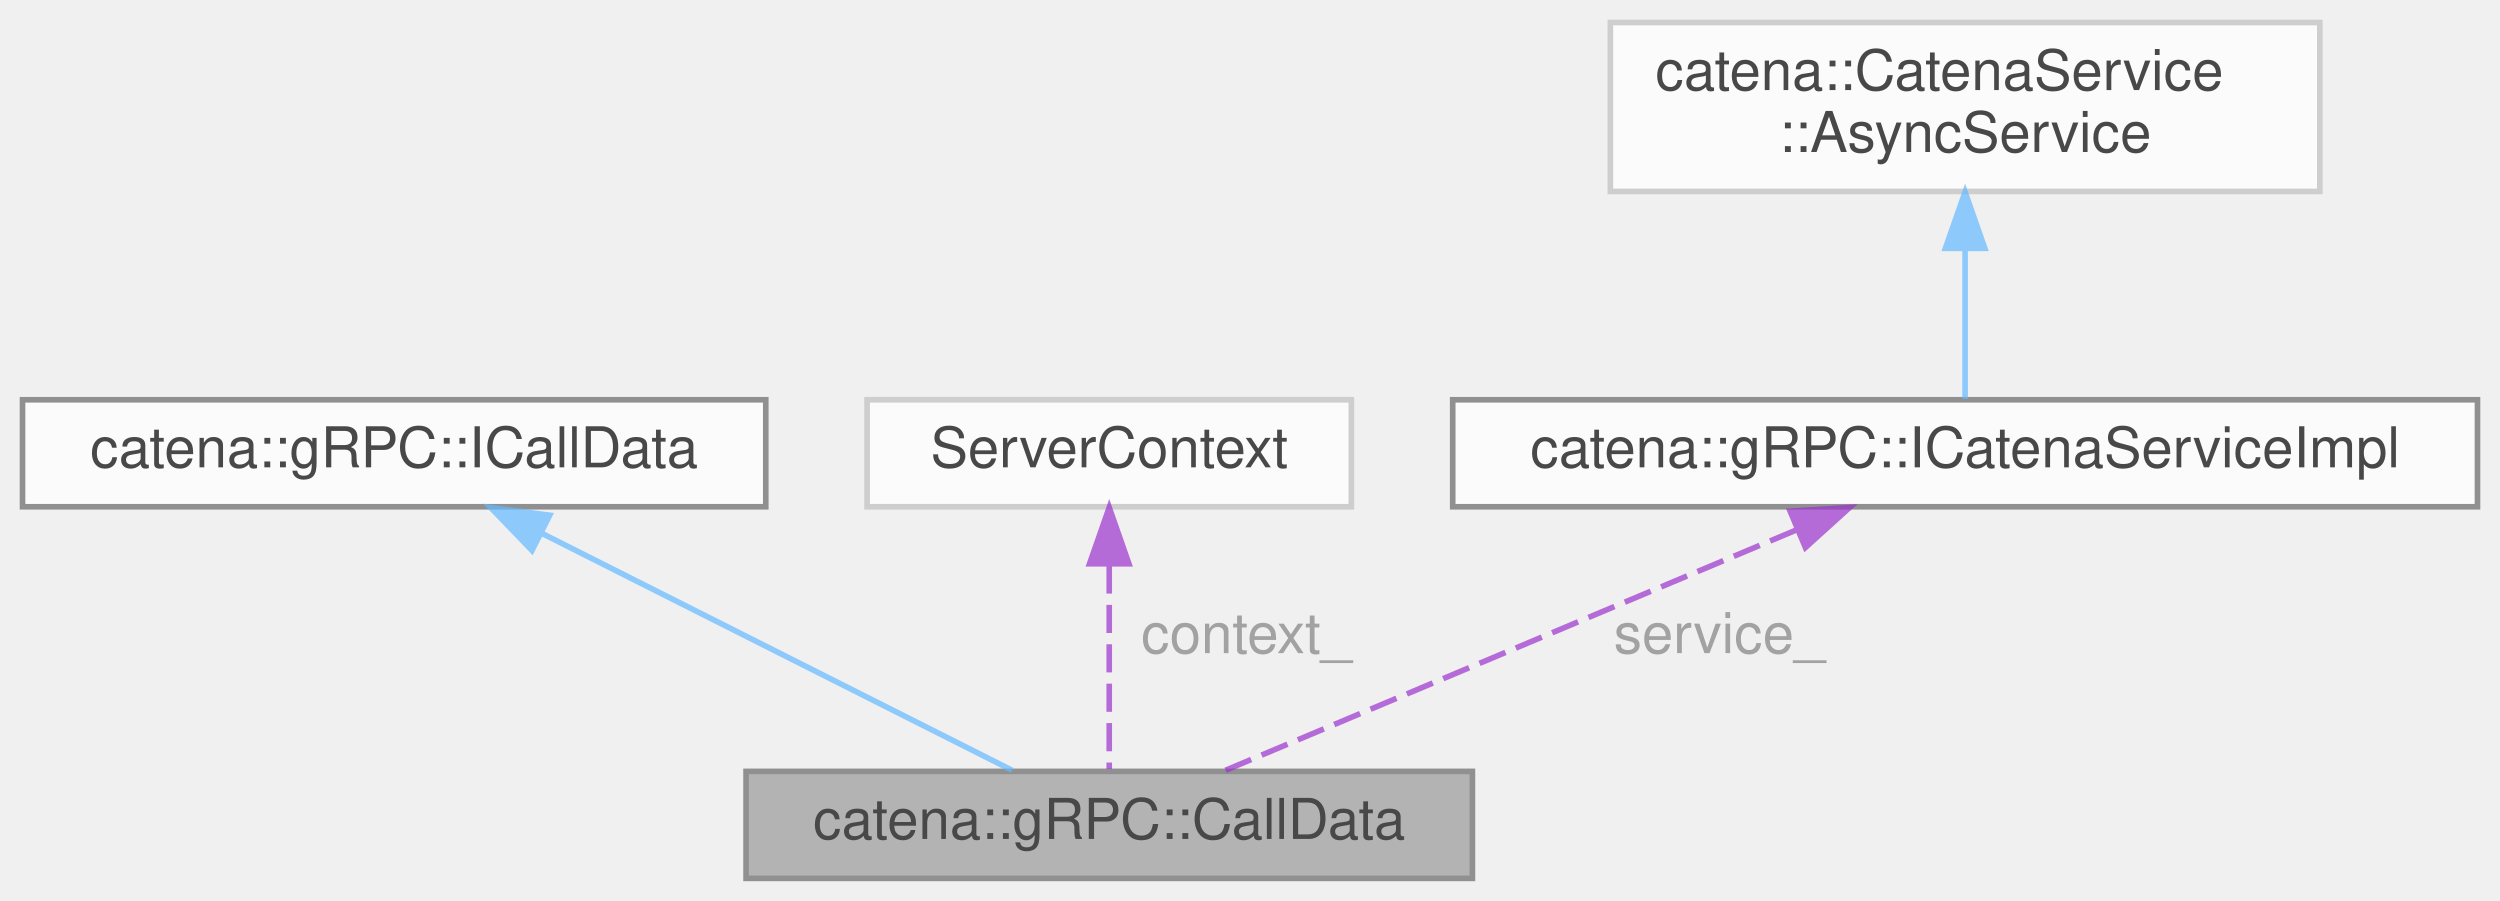
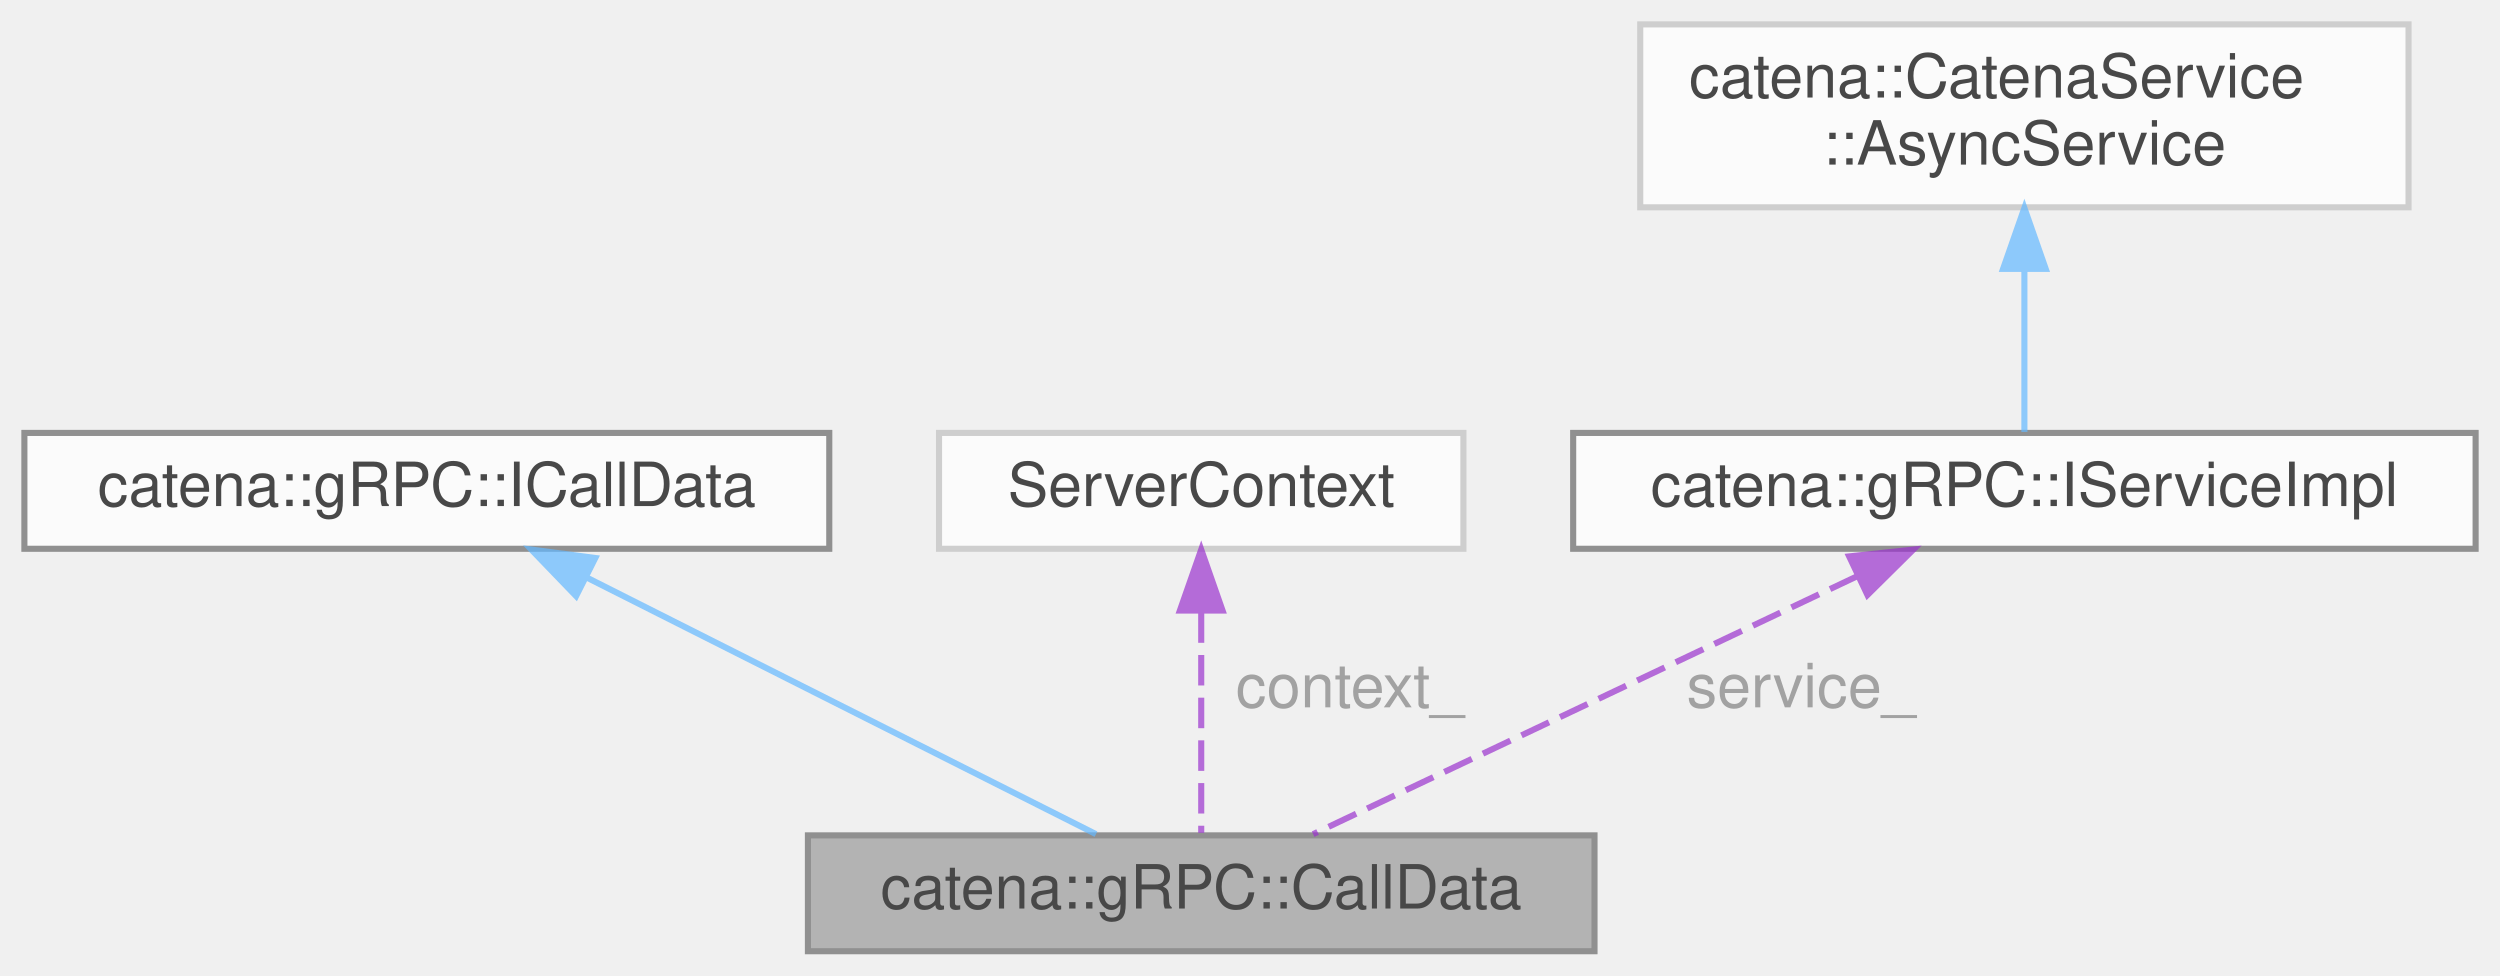
- <svg xmlns="http://www.w3.org/2000/svg" xmlns:xlink="http://www.w3.org/1999/xlink" width="444pt" height="160pt" viewBox="0.00 0.00 444.00 160.00">
+ <svg xmlns="http://www.w3.org/2000/svg" xmlns:xlink="http://www.w3.org/1999/xlink" width="410pt" height="160pt" viewBox="0.00 0.00 410.00 160.00">
  <svg id="main" version="1.1" xml:space="preserve">
    <style type="text/css">
.node, .edge {opacity: 0.7;}
.node.selected, .edge.selected {opacity: 1;}
.edge:hover path { stroke: red; }
.edge:hover polygon { stroke: red; fill: red; }
</style>
    <svg id="graph" class="graph">
      <g id="graph0" class="graph" transform="scale(1 1) rotate(0) translate(4 156)">
        <g id="Node000001" class="node">
          <g id="a_Node000001">
            <a xlink:title="Abstract base class for the CallData classes which defines the jwsToken_ class.">
              <polygon fill="#999999" stroke="#666666" points="257.5,-19 128.5,-19 128.5,0 257.5,0 257.5,-19" />
              <text text-anchor="middle" x="193" y="-7" font-family="Helvetica,sans-Serif" font-size="10.00">catena::gRPC::CallData</text>
            </a>
          </g>
        </g>
        <g id="Node000002" class="node">
          <g id="a_Node000002">
            <a xlink:href="classcatena_1_1gRPC_1_1ICallData.html" target="_top" xlink:title="Interface class for gRPC CallData classes.">
              <polygon fill="white" stroke="#666666" points="132,-85 0,-85 0,-66 132,-66 132,-85" />
              <text text-anchor="middle" x="66" y="-73" font-family="Helvetica,sans-Serif" font-size="10.00">catena::gRPC::ICallData</text>
            </a>
          </g>
        </g>
        <g id="edge1_Node000001_Node000002" class="edge">
          <g id="a_edge1_Node000001_Node000002">
            <a xlink:title=" ">
              <path fill="none" stroke="#63b8ff" d="M92.07,-61.36C117.1,-48.75 154.18,-30.06 175.74,-19.2" />
              <polygon fill="#63b8ff" stroke="#63b8ff" points="90.48,-58.24 83.13,-65.87 93.63,-64.49 90.48,-58.24" />
            </a>
          </g>
        </g>
        <g id="Node000003" class="node">
          <g id="a_Node000003">
            <a xlink:title=" ">
              <polygon fill="white" stroke="#bfbfbf" points="236,-85 150,-85 150,-66 236,-66 236,-85" />
              <text text-anchor="middle" x="193" y="-73" font-family="Helvetica,sans-Serif" font-size="10.00">ServerContext</text>
            </a>
          </g>
        </g>
        <g id="edge2_Node000001_Node000003" class="edge">
          <g id="a_edge2_Node000001_Node000003">
            <a xlink:title=" ">
              <path fill="none" stroke="#9a32cd" stroke-dasharray="5,2" d="M193,-55.58C193,-43.63 193,-28.72 193,-19.41" />
              <polygon fill="#9a32cd" stroke="#9a32cd" points="189.5,-55.87 193,-65.87 196.5,-55.87 189.5,-55.87" />
            </a>
          </g>
          <text text-anchor="middle" x="216" y="-40" font-family="Helvetica,sans-Serif" font-size="10.00" fill="grey"> context_</text>
        </g>
        <g id="Node000004" class="node">
          <g id="a_Node000004">
-             <a xlink:href="classcatena_1_1gRPC_1_1ICatenaServiceImpl.html" target="_top" xlink:title="Interface class for the gRPC API Implementation.">
-               <polygon fill="white" stroke="#666666" points="436,-85 254,-85 254,-66 436,-66 436,-85" />
-               <text text-anchor="middle" x="345" y="-73" font-family="Helvetica,sans-Serif" font-size="10.00">catena::gRPC::ICatenaServiceImpl</text>
+             <a xlink:href="classcatena_1_1gRPC_1_1IServiceImpl.html" target="_top" xlink:title="Interface class for the gRPC API Implementation.">
+               <polygon fill="white" stroke="#666666" points="402,-85 254,-85 254,-66 402,-66 402,-85" />
+               <text text-anchor="middle" x="328" y="-73" font-family="Helvetica,sans-Serif" font-size="10.00">catena::gRPC::IServiceImpl</text>
            </a>
          </g>
        </g>
        <g id="edge3_Node000001_Node000004" class="edge">
          <g id="a_edge3_Node000001_Node000004">
            <a xlink:title=" ">
-               <path fill="none" stroke="#9a32cd" stroke-dasharray="5,2" d="M314.98,-61.86C285.02,-49.25 239.8,-30.21 213.66,-19.2" />
-               <polygon fill="#9a32cd" stroke="#9a32cd" points="313.93,-65.21 324.5,-65.87 316.64,-58.76 313.93,-65.21" />
+               <path fill="none" stroke="#9a32cd" stroke-dasharray="5,2" d="M300.64,-61.53C274.03,-48.92 234.37,-30.11 211.35,-19.2" />
+               <polygon fill="#9a32cd" stroke="#9a32cd" points="299.26,-64.75 309.79,-65.87 302.26,-58.42 299.26,-64.75" />
            </a>
          </g>
-           <text text-anchor="middle" x="300" y="-40" font-family="Helvetica,sans-Serif" font-size="10.00" fill="grey"> service_</text>
+           <text text-anchor="middle" x="290" y="-40" font-family="Helvetica,sans-Serif" font-size="10.00" fill="grey"> service_</text>
        </g>
        <g id="Node000005" class="node">
          <g id="a_Node000005">
            <a xlink:title=" ">
-               <polygon fill="white" stroke="#bfbfbf" points="408,-152 282,-152 282,-122 408,-122 408,-152" />
-               <text text-anchor="start" x="290" y="-140" font-family="Helvetica,sans-Serif" font-size="10.00">catena::CatenaService</text>
-               <text text-anchor="middle" x="345" y="-129" font-family="Helvetica,sans-Serif" font-size="10.00">::AsyncService</text>
+               <polygon fill="white" stroke="#bfbfbf" points="391,-152 265,-152 265,-122 391,-122 391,-152" />
+               <text text-anchor="start" x="273" y="-140" font-family="Helvetica,sans-Serif" font-size="10.00">catena::CatenaService</text>
+               <text text-anchor="middle" x="328" y="-129" font-family="Helvetica,sans-Serif" font-size="10.00">::AsyncService</text>
            </a>
          </g>
        </g>
        <g id="edge4_Node000004_Node000005" class="edge">
          <g id="a_edge4_Node000004_Node000005">
            <a xlink:title=" ">
-               <path fill="none" stroke="#63b8ff" d="M345,-111.79C345,-102.36 345,-92.15 345,-85.16" />
-               <polygon fill="#63b8ff" stroke="#63b8ff" points="341.5,-111.9 345,-121.9 348.5,-111.9 341.5,-111.9" />
+               <path fill="none" stroke="#63b8ff" d="M328,-111.79C328,-102.36 328,-92.15 328,-85.16" />
+               <polygon fill="#63b8ff" stroke="#63b8ff" points="324.5,-111.9 328,-121.9 331.5,-111.9 324.5,-111.9" />
            </a>
          </g>
        </g>
      </g>
    </svg>
  </svg>
  <style type="text/css">

[data-mouse-over-selected='false'] { opacity: 0.7; }
[data-mouse-over-selected='true']  { opacity: 1.0; }

</style>
</svg>
